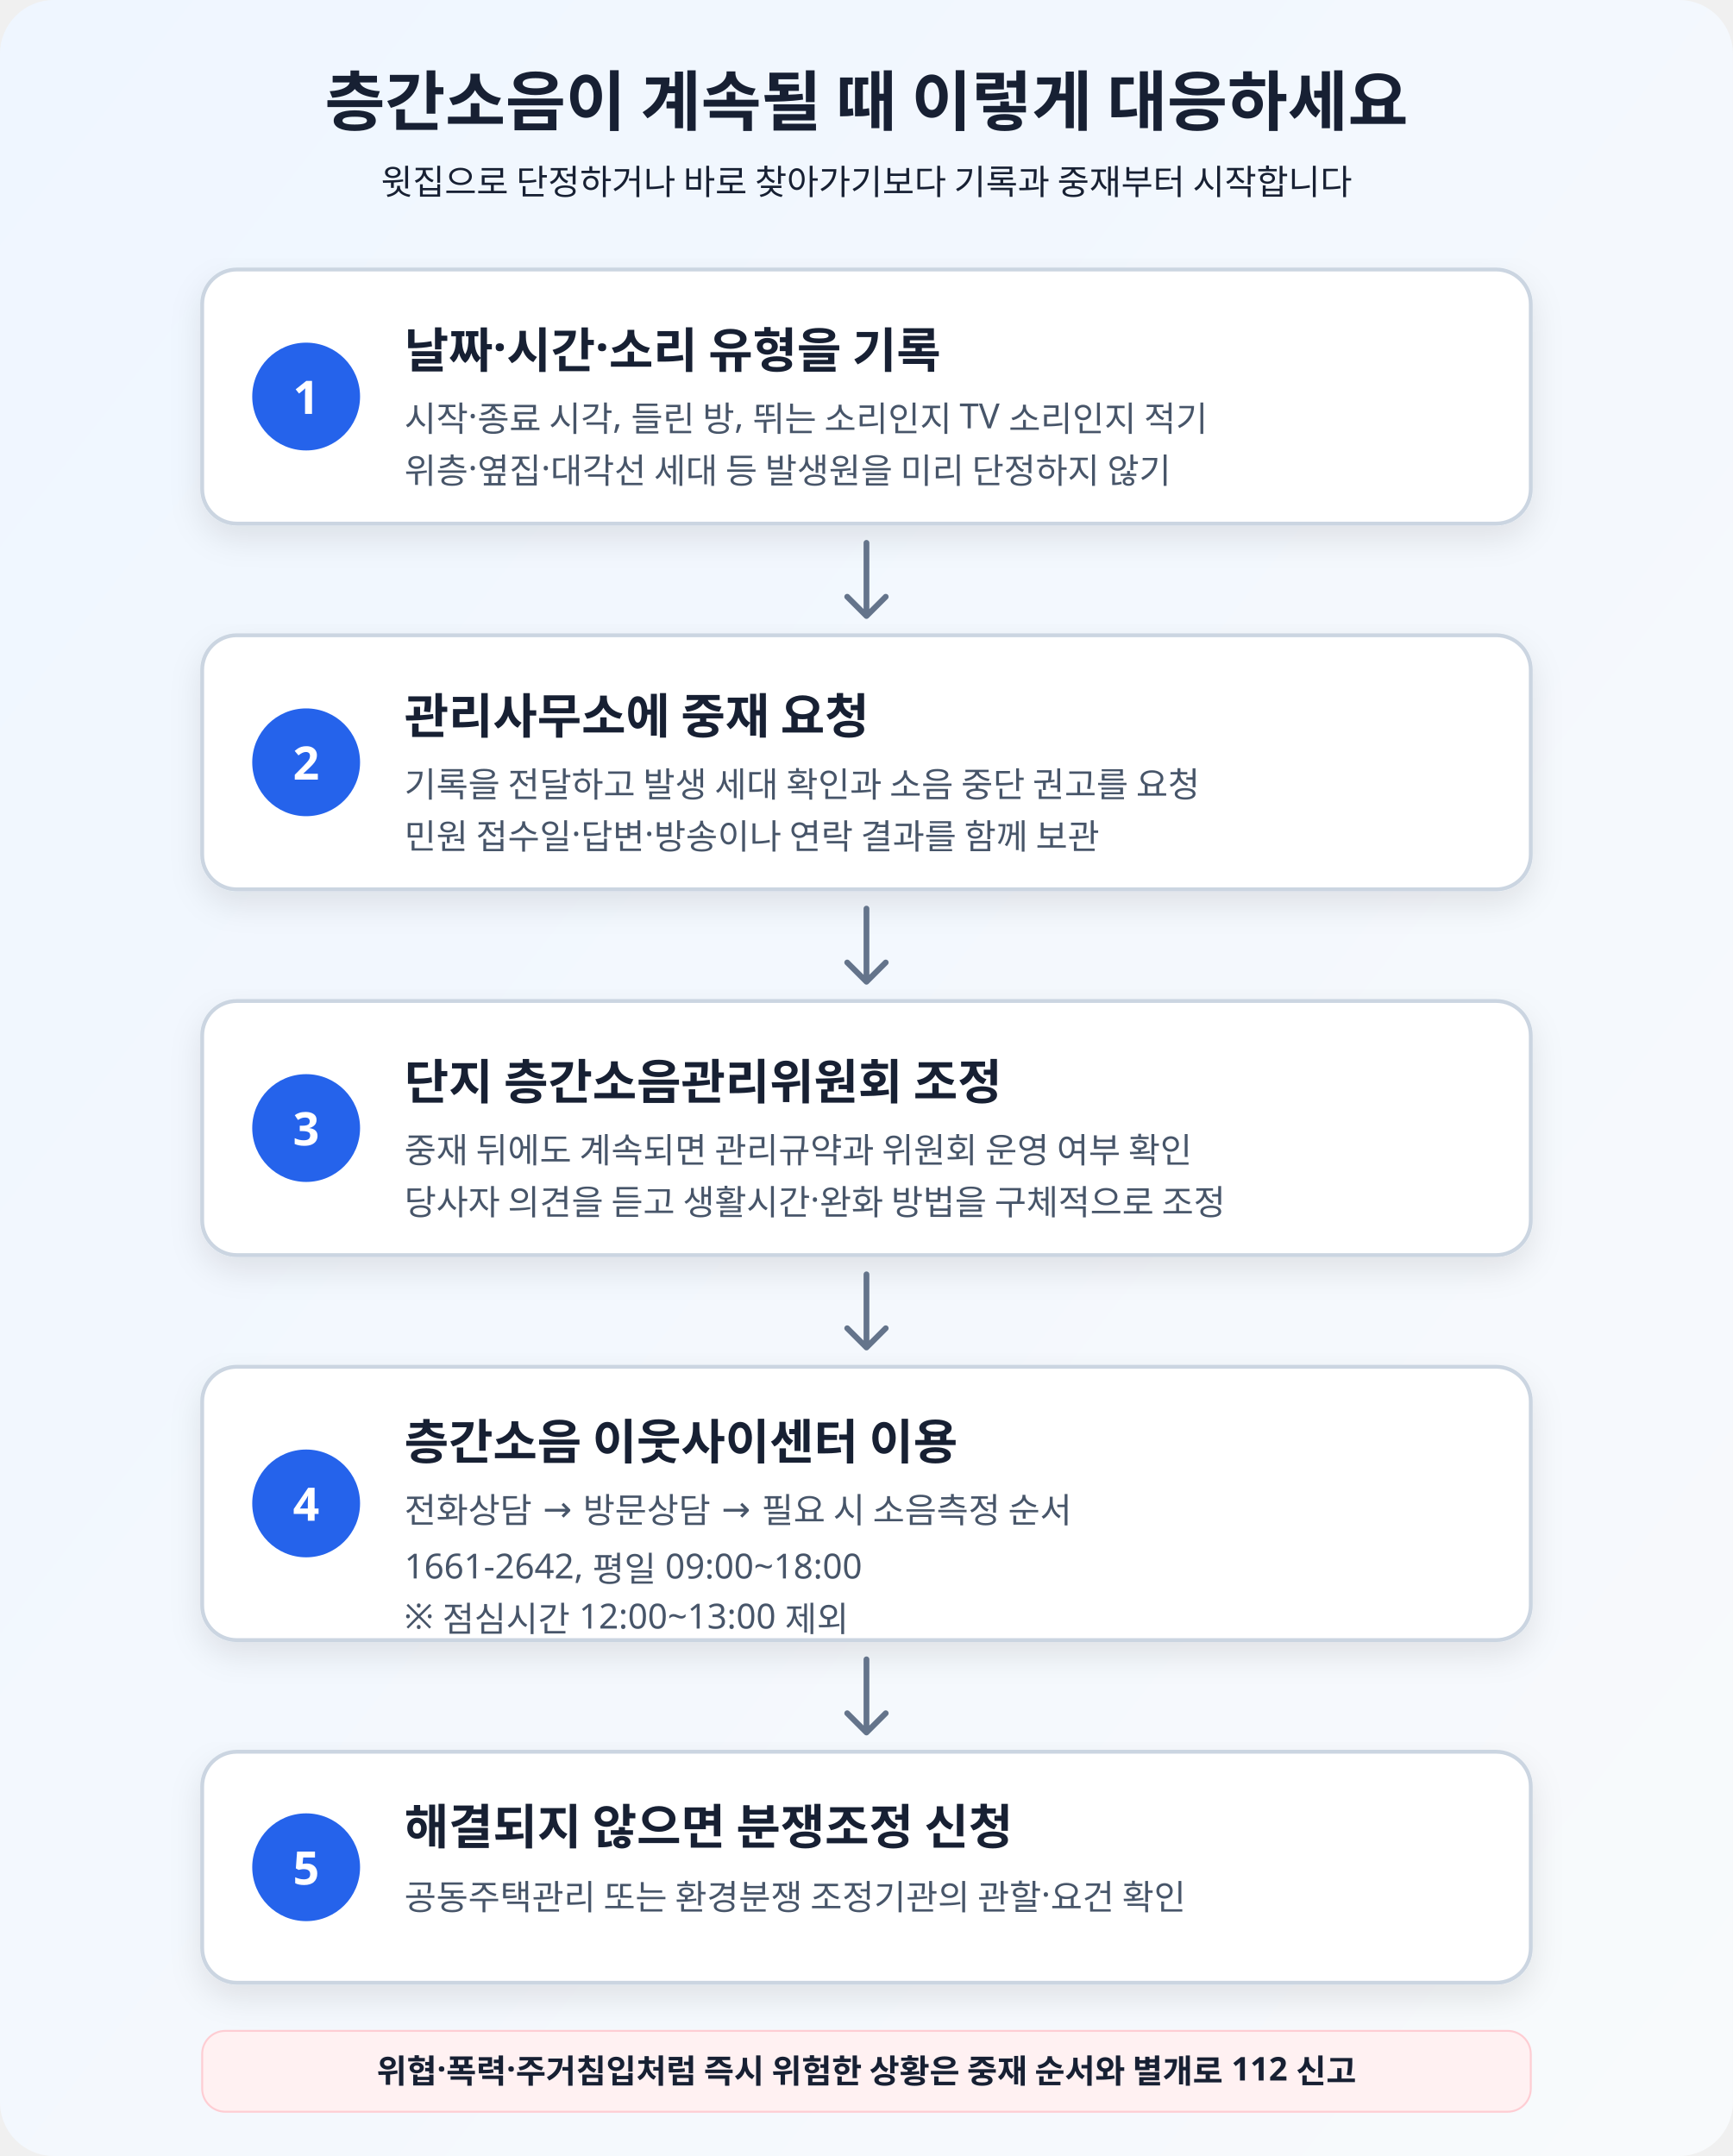
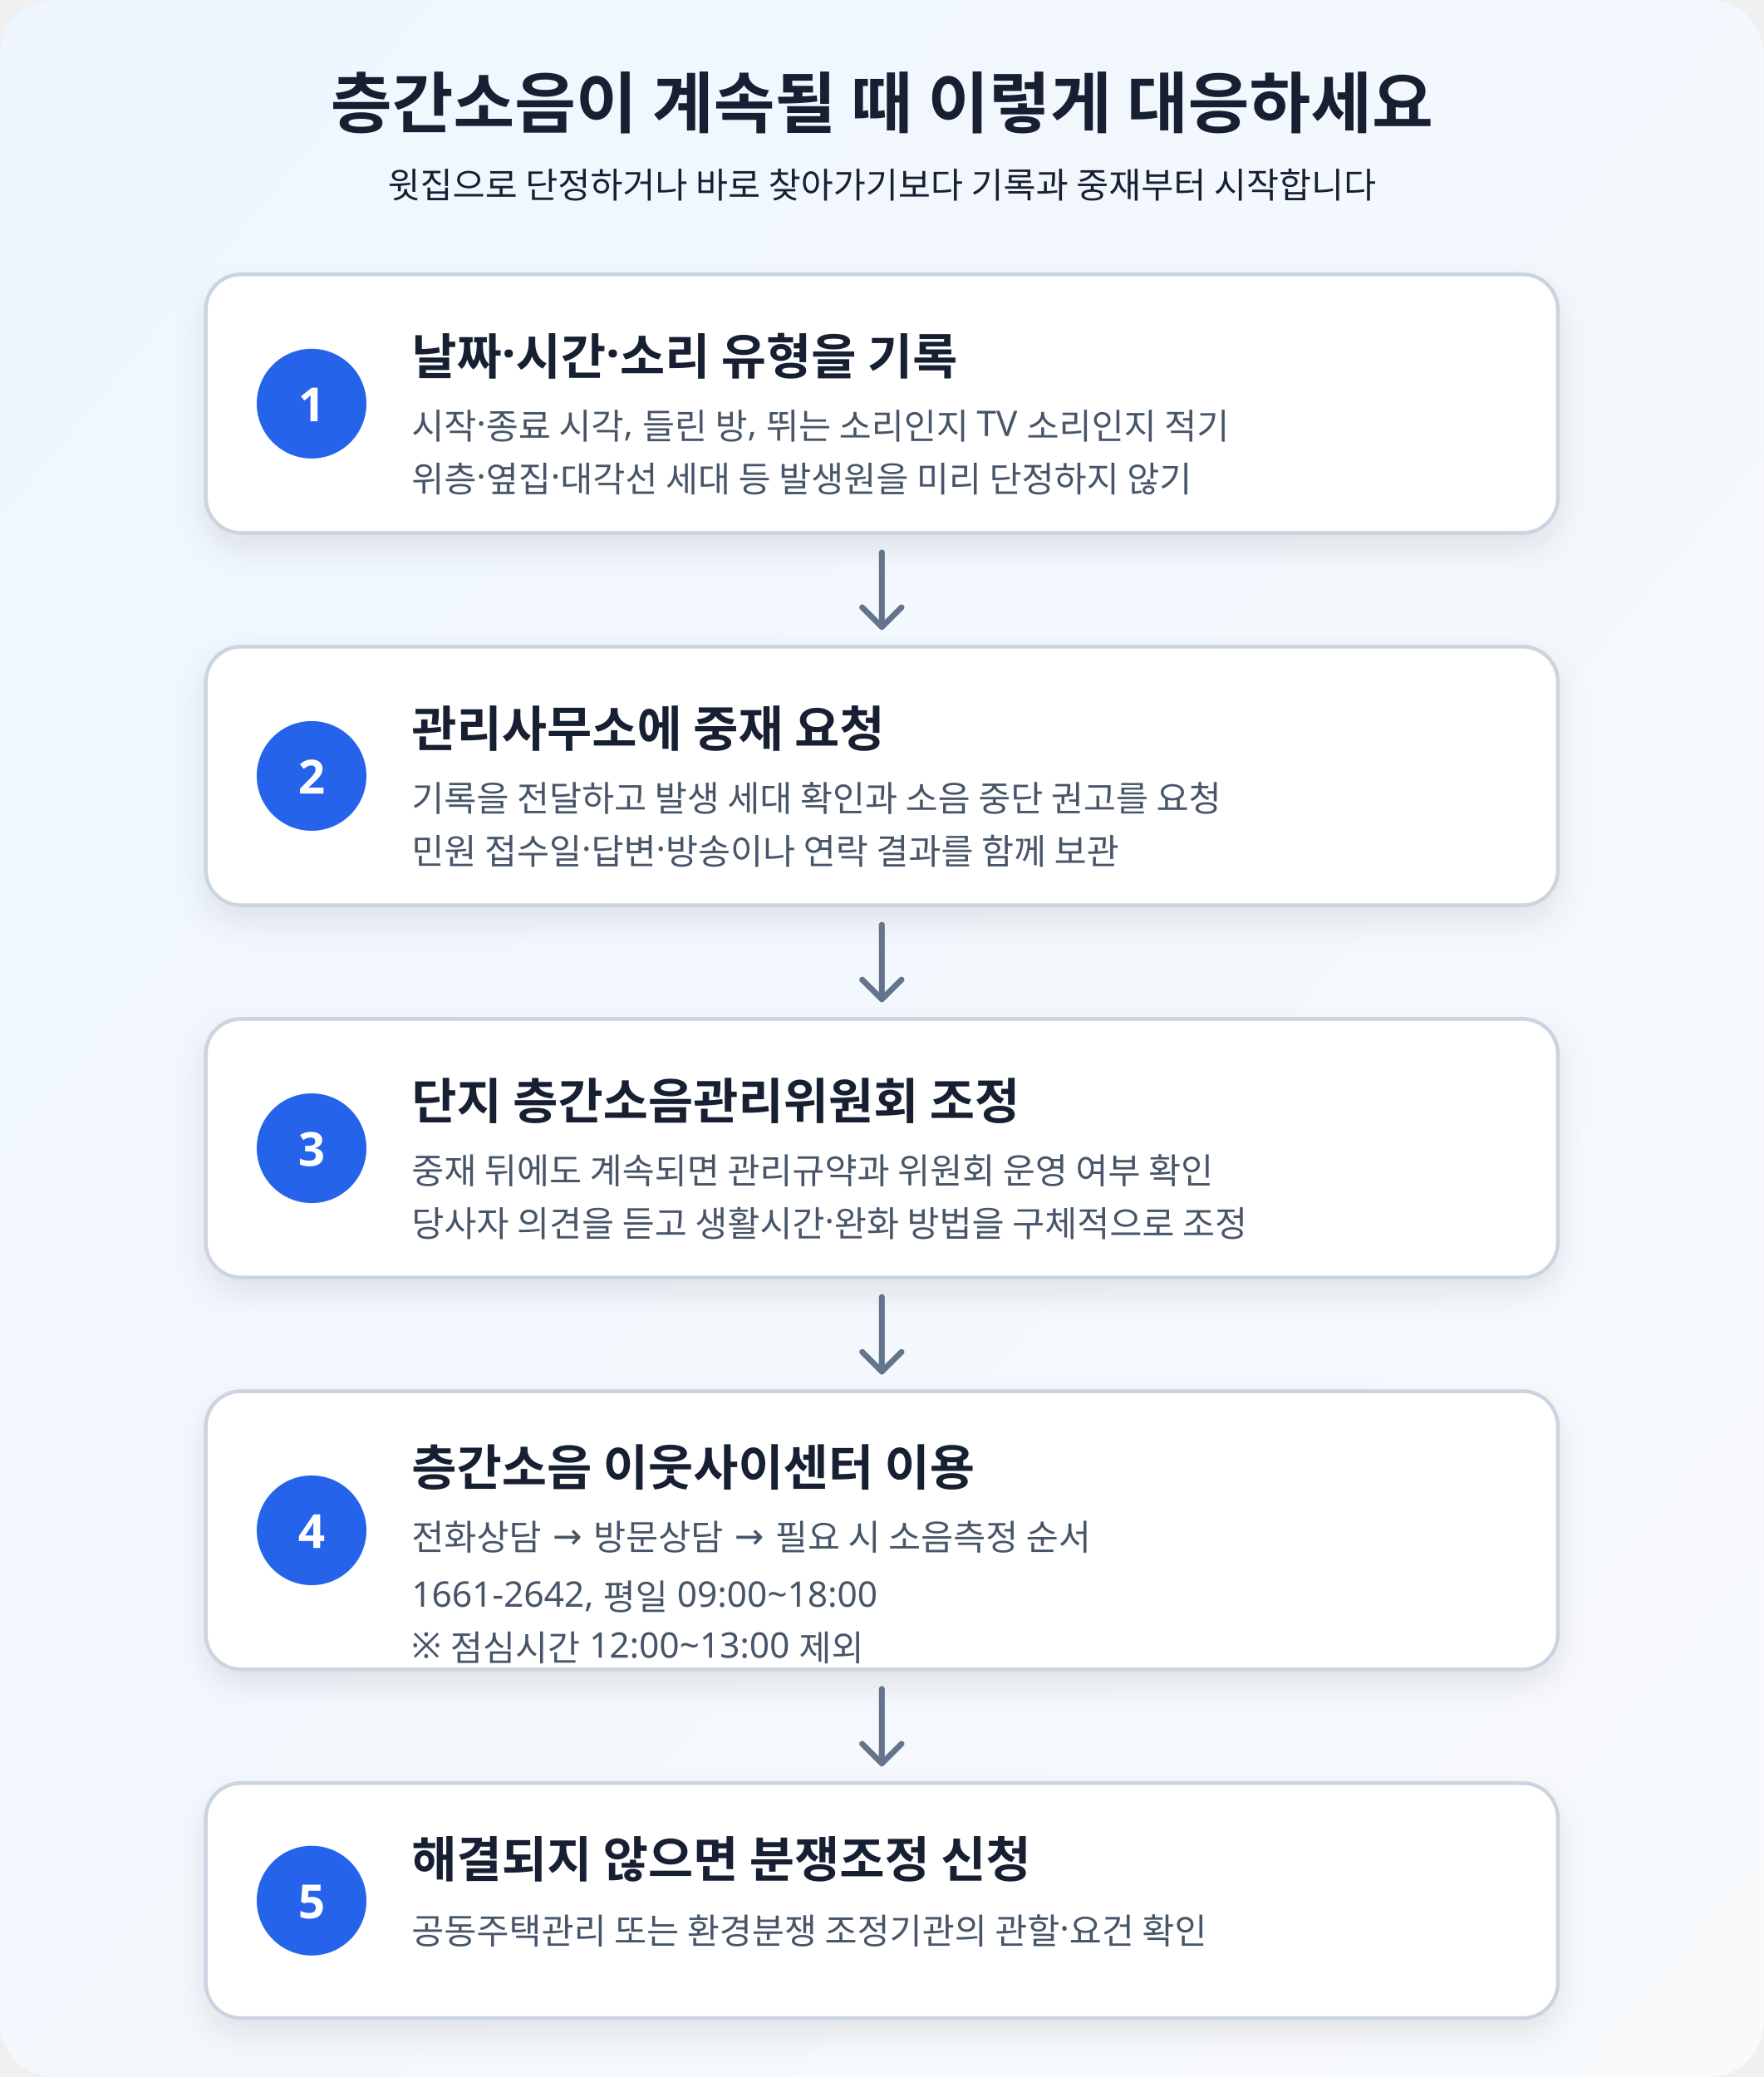
- <svg xmlns="http://www.w3.org/2000/svg" width="900" height="1120" viewBox="0 0 900 1120" role="img" aria-labelledby="title desc">
+ <svg xmlns="http://www.w3.org/2000/svg" width="900" height="1060" viewBox="0 0 900 1060" role="img" aria-labelledby="title desc">
  <defs>
    <linearGradient id="bg" x1="0" y1="0" x2="1" y2="1">
      <stop offset="0" stop-color="#eff6ff" />
      <stop offset="1" stop-color="#f8fafc" />
    </linearGradient>
    <filter id="shadow" x="-10%" y="-10%" width="120%" height="130%">
      <feDropShadow dx="0" dy="7" stdDeviation="8" flood-color="#0f172a" flood-opacity=".09" />
    </filter>
    <style>
      text{font-family:Pretendard,"Noto Sans KR","Apple SD Gothic Neo",sans-serif;fill:#172033}
      .step{fill:#fff;stroke:#cbd5e1;stroke-width:2;rx:18;filter:url(#shadow)}
      .num{fill:#2563eb}.numtext{fill:#fff;font-size:24px;font-weight:800;text-anchor:middle}
      .head{font-size:25px;font-weight:800}.body{font-size:18px;fill:#475569}
      .arrow{stroke:#64748b;stroke-width:3;fill:none;stroke-linecap:round;stroke-linejoin:round}
    </style>
  </defs>
-   <rect width="900" height="1120" rx="28" fill="url(#bg)" />
+   <rect width="900" height="1060" rx="28" fill="url(#bg)" />
  <text x="450" y="65" text-anchor="middle" font-size="34" font-weight="850">층간소음이 계속될 때 이렇게 대응하세요</text>
  <text x="450" y="101" text-anchor="middle" font-size="18" fill="#64748b">윗집으로 단정하거나 바로 찾아가기보다 기록과 중재부터 시작합니다</text>
  <g transform="translate(105 140)">
    <rect class="step" width="690" height="132" />
    <circle class="num" cx="54" cy="66" r="28" />
    <text class="numtext" x="54" y="75">1</text>
    <text class="head" x="105" y="51">날짜·시간·소리 유형을 기록</text>
    <text class="body" x="105" y="84">시작·종료 시각, 들린 방, 뛰는 소리인지 TV 소리인지 적기</text>
    <text class="body" x="105" y="111">위층·옆집·대각선 세대 등 발생원을 미리 단정하지 않기</text>
  </g>
  <path class="arrow" d="M450 282v38m-10-10 10 10 10-10" />
  <g transform="translate(105 330)">
    <rect class="step" width="690" height="132" />
    <circle class="num" cx="54" cy="66" r="28" />
    <text class="numtext" x="54" y="75">2</text>
    <text class="head" x="105" y="51">관리사무소에 중재 요청</text>
    <text class="body" x="105" y="84">기록을 전달하고 발생 세대 확인과 소음 중단 권고를 요청</text>
    <text class="body" x="105" y="111">민원 접수일·답변·방송이나 연락 결과를 함께 보관</text>
  </g>
  <path class="arrow" d="M450 472v38m-10-10 10 10 10-10" />
  <g transform="translate(105 520)">
    <rect class="step" width="690" height="132" />
    <circle class="num" cx="54" cy="66" r="28" />
    <text class="numtext" x="54" y="75">3</text>
    <text class="head" x="105" y="51">단지 층간소음관리위원회 조정</text>
    <text class="body" x="105" y="84">중재 뒤에도 계속되면 관리규약과 위원회 운영 여부 확인</text>
    <text class="body" x="105" y="111">당사자 의견을 듣고 생활시간·완화 방법을 구체적으로 조정</text>
  </g>
  <path class="arrow" d="M450 662v38m-10-10 10 10 10-10" />
  <g transform="translate(105 710)">
    <rect class="step" width="690" height="142" />
    <circle class="num" cx="54" cy="71" r="28" />
    <text class="numtext" x="54" y="80">4</text>
    <text class="head" x="105" y="48">층간소음 이웃사이센터 이용</text>
    <text class="body" x="105" y="81">전화상담 → 방문상담 → 필요 시 소음측정 순서</text>
    <text class="body" x="105" y="110">1661-2642, 평일 09:00~18:00</text>
    <text class="body" x="105" y="136">※ 점심시간 12:00~13:00 제외</text>
  </g>
  <path class="arrow" d="M450 862v38m-10-10 10 10 10-10" />
  <g transform="translate(105 910)">
    <rect class="step" width="690" height="120" />
    <circle class="num" cx="54" cy="60" r="28" />
    <text class="numtext" x="54" y="69">5</text>
    <text class="head" x="105" y="48">해결되지 않으면 분쟁조정 신청</text>
    <text class="body" x="105" y="82">공동주택관리 또는 환경분쟁 조정기관의 관할·요건 확인</text>
  </g>
-   <rect x="105" y="1055" width="690" height="42" rx="12" fill="#fff1f2" stroke="#fecdd3" />
-   <text x="450" y="1082" text-anchor="middle" font-size="17" font-weight="700" fill="#9f1239">위협·폭력·주거침입처럼 즉시 위험한 상황은 중재 순서와 별개로 112 신고</text>
</svg>
